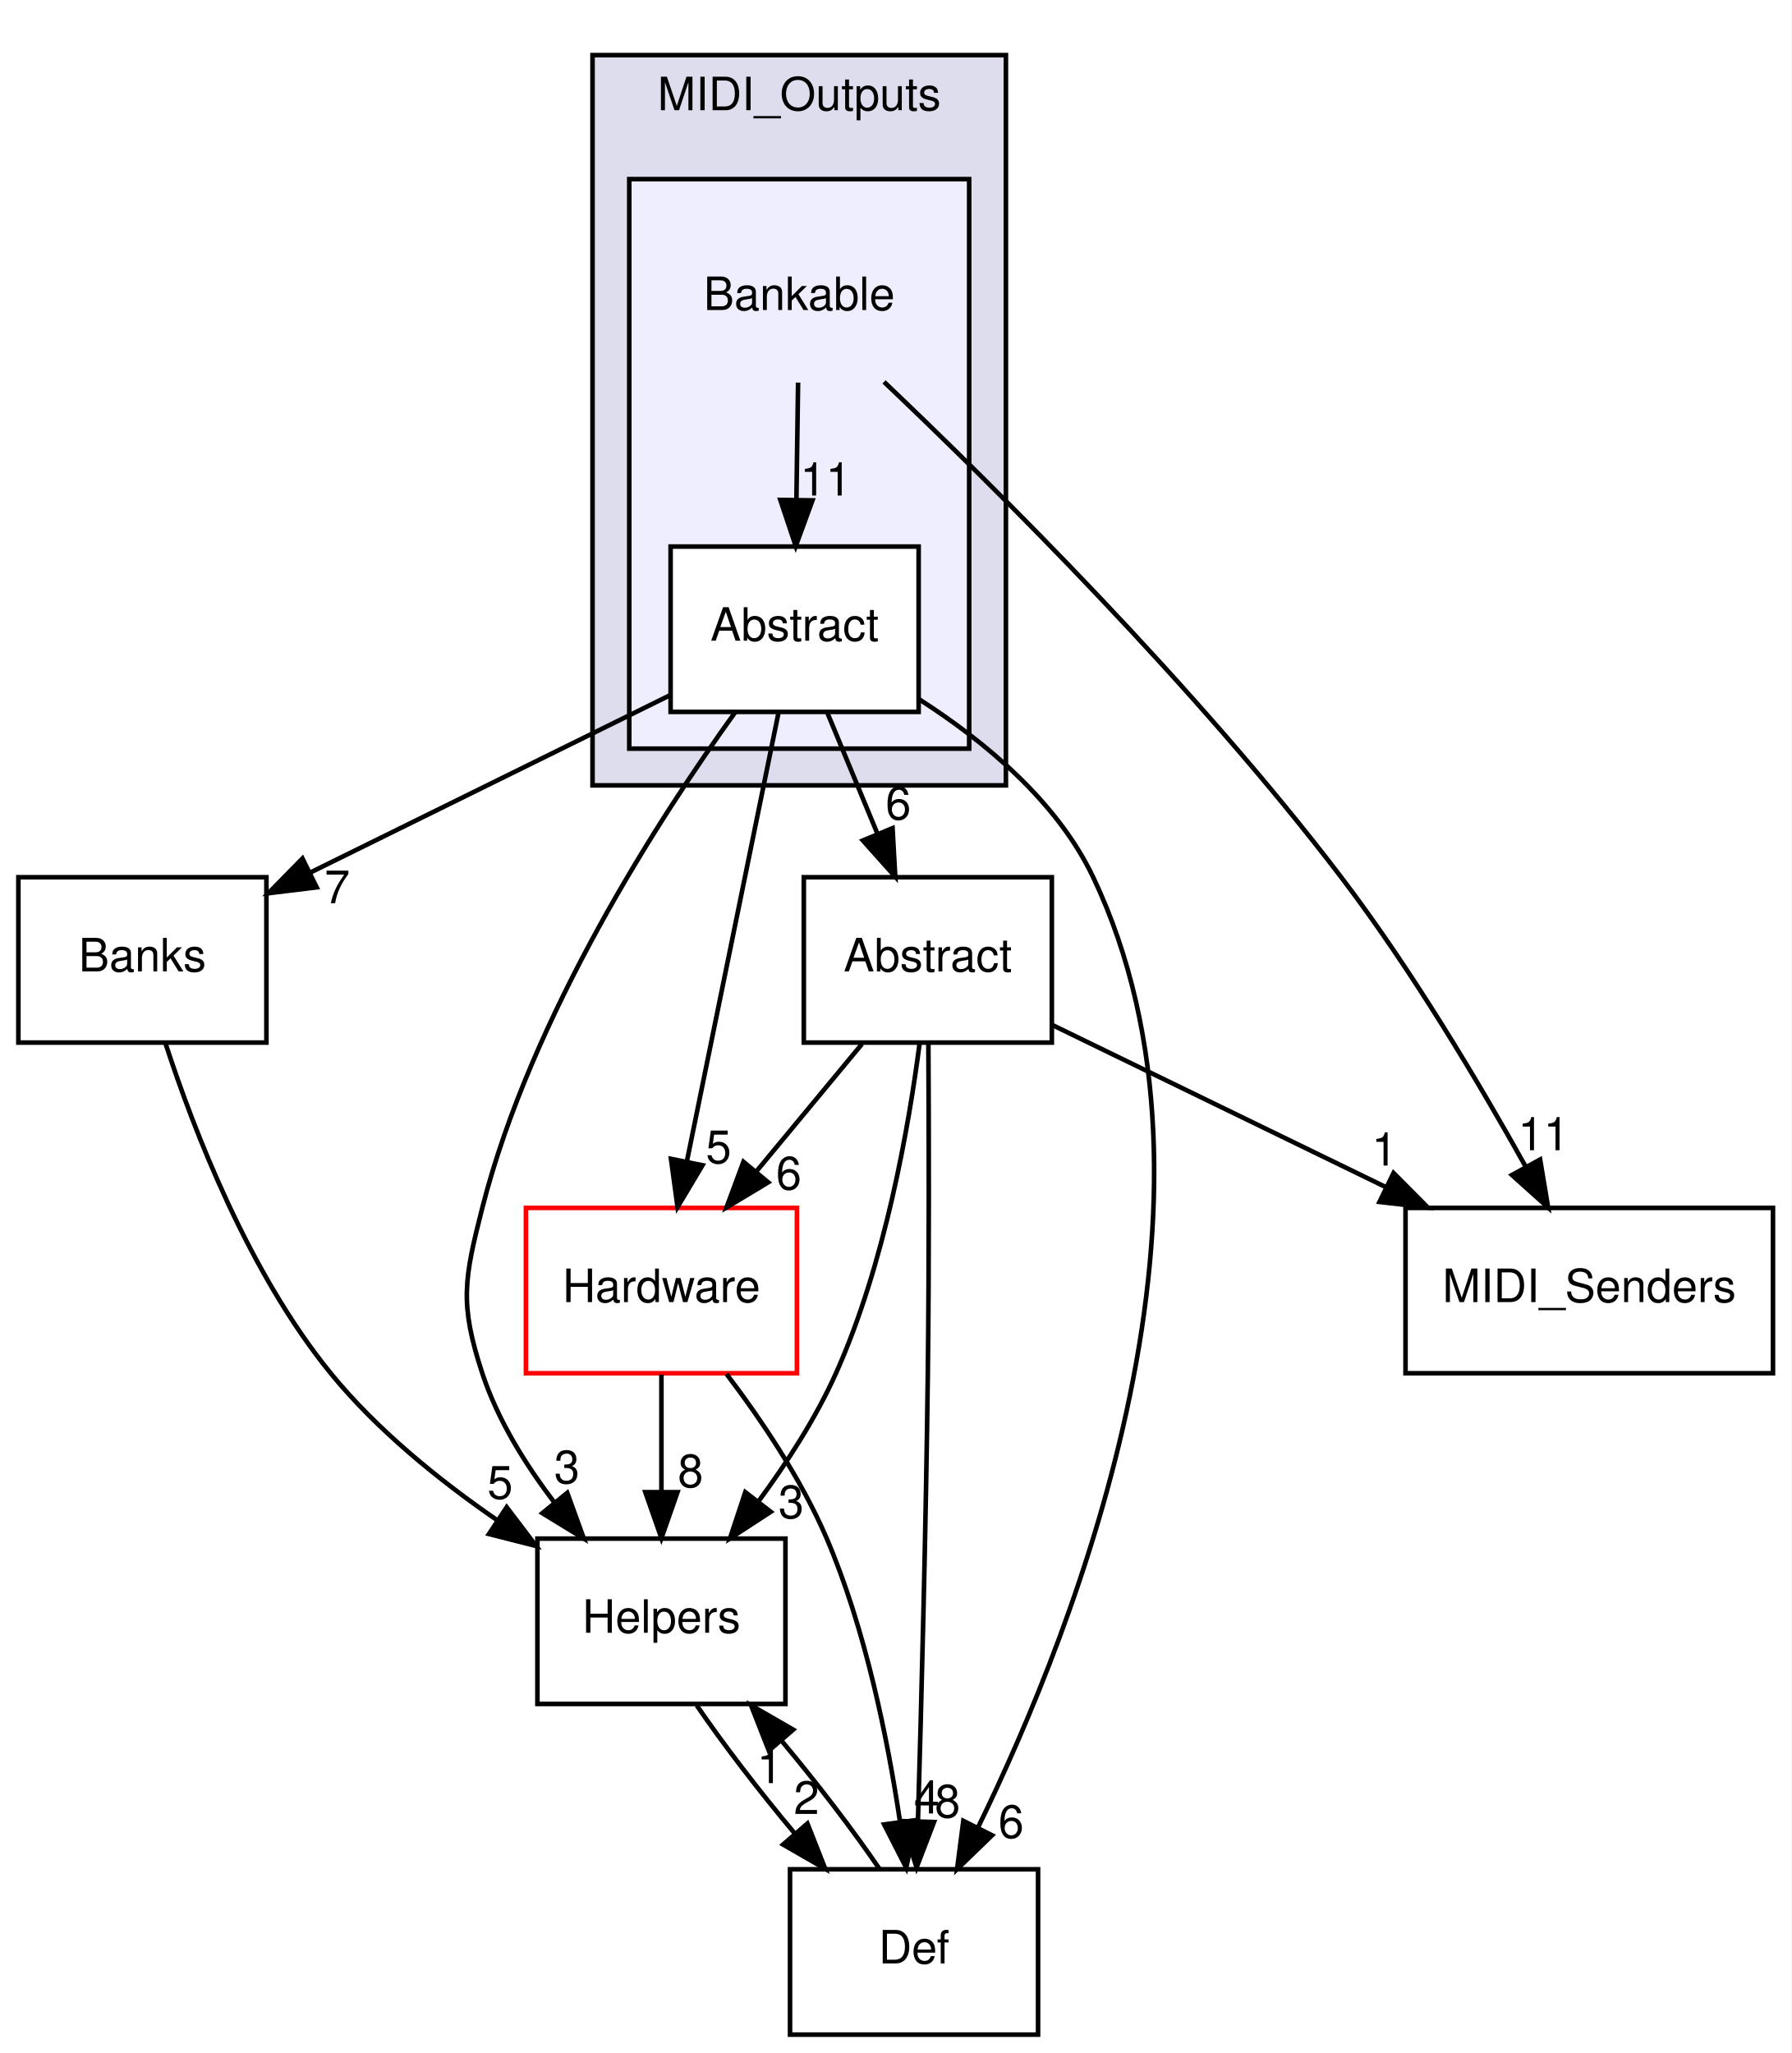
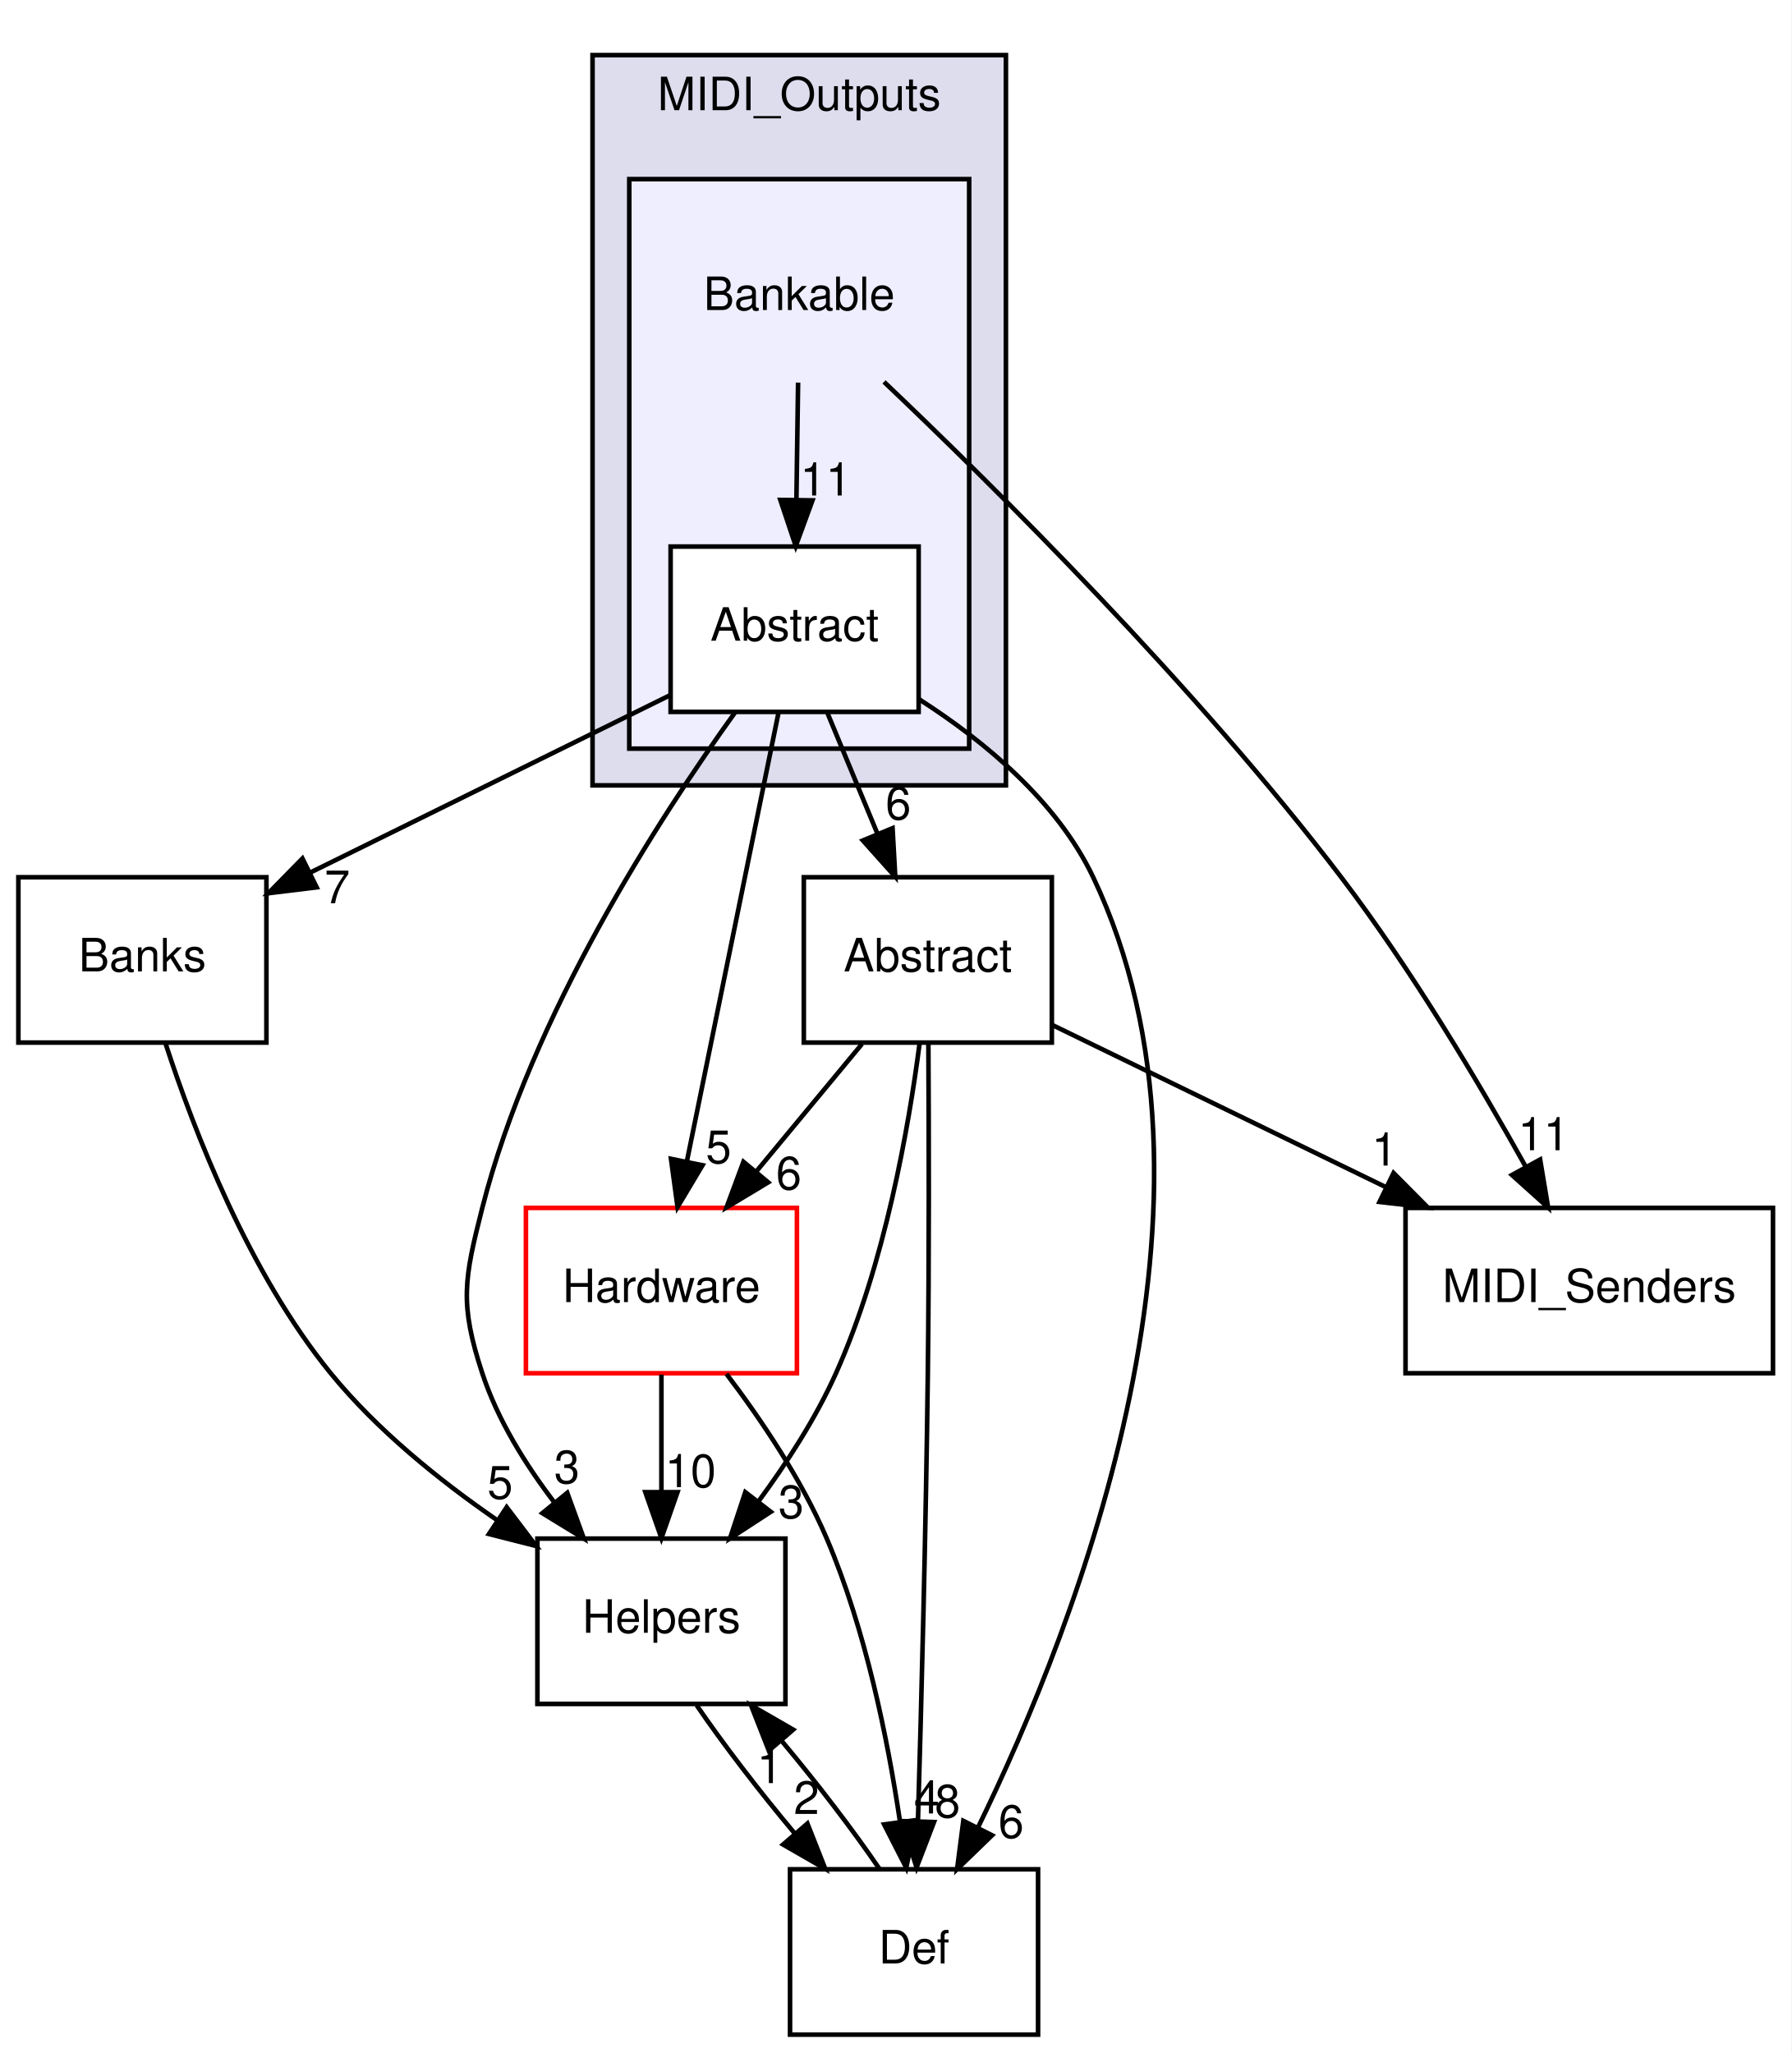
<svg xmlns="http://www.w3.org/2000/svg" xmlns:xlink="http://www.w3.org/1999/xlink" width="390pt" height="447pt" viewBox="0.00 0.00 390.00 447.00">
  <g id="graph0" class="graph" transform="scale(1 1) rotate(0) translate(4 443)">
    <polygon fill="white" stroke="none" points="-4,4 -4,-443 386,-443 386,4 -4,4" />
    <g id="clust1" class="cluster">
      <g id="a_clust1">
        <a xlink:href="dir_2203ff04ab105d4802e644d41d784e20.html" target="_top" xlink:title="MIDI_Outputs">
          <polygon fill="#ddddee" stroke="black" points="125,-272 125,-431 215,-431 215,-272 125,-272" />
          <text text-anchor="middle" x="170" y="-419" font-family="Helvetica,sans-Serif" font-size="10.00">MIDI_Outputs</text>
        </a>
      </g>
    </g>
    <g id="clust2" class="cluster">
      <g id="a_clust2">
        <a xlink:href="dir_44ddf4232b360beb1a0694523e04aed4.html" target="_top">
          <polygon fill="#eeeeff" stroke="black" points="133,-280 133,-404 207,-404 207,-280 133,-280" />
        </a>
      </g>
    </g>
    <g id="node1" class="node">
      <text text-anchor="middle" x="170" y="-375.5" font-family="Helvetica,sans-Serif" font-size="10.00">Bankable</text>
    </g>
    <g id="node2" class="node">
      <g id="a_node2">
        <a xlink:href="dir_17c7570321f71b5574e9cb129eeda335.html" target="_top" xlink:title="Abstract">
          <polygon fill="white" stroke="black" points="196,-324 142,-324 142,-288 196,-288 196,-324" />
          <text text-anchor="middle" x="169" y="-303.5" font-family="Helvetica,sans-Serif" font-size="10.00">Abstract</text>
        </a>
      </g>
    </g>
    <g id="edge7" class="edge">
      <path fill="none" stroke="black" d="M169.753,-359.697C169.643,-351.983 169.51,-342.712 169.387,-334.112" />
      <polygon fill="black" stroke="black" points="172.887,-334.053 169.244,-324.104 165.888,-334.153 172.887,-334.053" />
      <g id="a_edge7-headlabel">
        <a xlink:href="dir_000010_000024.html" target="_top" xlink:title="11">
          <text text-anchor="middle" x="175.777" y="-335.107" font-family="Helvetica,sans-Serif" font-size="10.00">11</text>
        </a>
      </g>
    </g>
    <g id="node5" class="node">
      <g id="a_node5">
        <a xlink:href="dir_f5601f71f9b8dfdd9adc4acfaf93276a.html" target="_top" xlink:title="MIDI_Senders">
          <polygon fill="none" stroke="black" points="382,-180 302,-180 302,-144 382,-144 382,-180" />
          <text text-anchor="middle" x="342" y="-159.5" font-family="Helvetica,sans-Serif" font-size="10.00">MIDI_Senders</text>
        </a>
      </g>
    </g>
    <g id="edge6" class="edge">
      <path fill="none" stroke="black" d="M188.459,-359.854C212.832,-336.703 256.353,-293.545 288,-252 303.295,-231.922 317.973,-207.263 328.155,-188.997" />
      <polygon fill="black" stroke="black" points="331.303,-190.536 333.049,-180.086 325.167,-187.166 331.303,-190.536" />
      <g id="a_edge6-headlabel">
        <a xlink:href="dir_000010_000011.html" target="_top" xlink:title="11">
          <text text-anchor="middle" x="332.061" y="-192.554" font-family="Helvetica,sans-Serif" font-size="10.00">11</text>
        </a>
      </g>
    </g>
    <g id="node3" class="node">
      <g id="a_node3">
        <a xlink:href="dir_4c1305a51ad6ea1ac7063bb4084ac14b.html" target="_top" xlink:title="Abstract">
          <polygon fill="none" stroke="black" points="225,-252 171,-252 171,-216 225,-216 225,-252" />
          <text text-anchor="middle" x="198" y="-231.5" font-family="Helvetica,sans-Serif" font-size="10.00">Abstract</text>
        </a>
      </g>
    </g>
    <g id="edge12" class="edge">
      <path fill="none" stroke="black" d="M176.169,-287.697C179.435,-279.813 183.374,-270.304 187.002,-261.546" />
      <polygon fill="black" stroke="black" points="190.32,-262.683 190.914,-252.104 183.853,-260.003 190.32,-262.683" />
      <g id="a_edge12-headlabel">
        <a xlink:href="dir_000024_000023.html" target="_top" xlink:title="6">
          <text text-anchor="middle" x="191.567" y="-264.59" font-family="Helvetica,sans-Serif" font-size="10.00">6</text>
        </a>
      </g>
    </g>
    <g id="node4" class="node">
      <g id="a_node4">
        <a xlink:href="dir_bba0a06b7c5bf1521d83c5188eb207fb.html" target="_top" xlink:title="Helpers">
          <polygon fill="none" stroke="black" points="167,-108 113,-108 113,-72 167,-72 167,-108" />
          <text text-anchor="middle" x="140" y="-87.5" font-family="Helvetica,sans-Serif" font-size="10.00">Helpers</text>
        </a>
      </g>
    </g>
    <g id="edge13" class="edge">
      <path fill="none" stroke="black" d="M156.086,-287.961C139.522,-264.927 111.659,-221.899 101,-180 97.055,-164.494 96.01,-159.202 101,-144 104.314,-133.906 110.367,-124.151 116.732,-115.821" />
      <polygon fill="black" stroke="black" points="119.498,-117.967 123.11,-108.007 114.075,-113.54 119.498,-117.967" />
      <g id="a_edge13-headlabel">
        <a xlink:href="dir_000024_000003.html" target="_top" xlink:title="3">
          <text text-anchor="middle" x="119.425" y="-120.047" font-family="Helvetica,sans-Serif" font-size="10.00">3</text>
        </a>
      </g>
    </g>
    <g id="node6" class="node">
      <g id="a_node6">
        <a xlink:href="dir_c90f87021e89d05236fc514cb49c4dcf.html" target="_top" xlink:title="Def">
          <polygon fill="none" stroke="black" points="222,-36 168,-36 168,-0 222,-0 222,-36" />
          <text text-anchor="middle" x="195" y="-15.5" font-family="Helvetica,sans-Serif" font-size="10.00">Def</text>
        </a>
      </g>
    </g>
    <g id="edge14" class="edge">
      <path fill="none" stroke="black" d="M196.173,-290.7C210.261,-281.671 226.13,-268.572 234,-252 267.03,-182.451 230.646,-89.611 208.89,-45.038" />
      <polygon fill="black" stroke="black" points="211.985,-43.401 204.371,-36.034 205.729,-46.541 211.985,-43.401" />
      <g id="a_edge14-headlabel">
        <a xlink:href="dir_000024_000014.html" target="_top" xlink:title="6">
          <text text-anchor="middle" x="216.135" y="-42.84" font-family="Helvetica,sans-Serif" font-size="10.00">6</text>
        </a>
      </g>
    </g>
    <g id="node7" class="node">
      <g id="a_node7">
        <a xlink:href="dir_392e5fed41b2de721750e308647dcb9c.html" target="_top" xlink:title="Hardware">
          <polygon fill="white" stroke="red" points="169.5,-180 110.5,-180 110.5,-144 169.5,-144 169.5,-180" />
          <text text-anchor="middle" x="140" y="-159.5" font-family="Helvetica,sans-Serif" font-size="10.00">Hardware</text>
        </a>
      </g>
    </g>
    <g id="edge15" class="edge">
      <path fill="none" stroke="black" d="M165.502,-287.871C160.538,-263.564 151.4,-218.819 145.517,-190.013" />
      <polygon fill="black" stroke="black" points="148.941,-189.287 143.51,-180.189 142.082,-190.687 148.941,-189.287" />
      <g id="a_edge15-headlabel">
        <a xlink:href="dir_000024_000001.html" target="_top" xlink:title="5">
          <text text-anchor="middle" x="152.442" y="-189.74" font-family="Helvetica,sans-Serif" font-size="10.00">5</text>
        </a>
      </g>
    </g>
    <g id="node8" class="node">
      <g id="a_node8">
        <a xlink:href="dir_96809ae32da64306a703eb7e36380126.html" target="_top" xlink:title="Banks">
          <polygon fill="none" stroke="black" points="54,-252 0,-252 0,-216 54,-216 54,-252" />
          <text text-anchor="middle" x="27" y="-231.5" font-family="Helvetica,sans-Serif" font-size="10.00">Banks</text>
        </a>
      </g>
    </g>
    <g id="edge16" class="edge">
      <path fill="none" stroke="black" d="M141.957,-291.669C119.694,-280.694 87.927,-265.034 63.426,-252.956" />
      <polygon fill="black" stroke="black" points="64.943,-249.802 54.426,-248.52 61.848,-256.081 64.943,-249.802" />
      <g id="a_edge16-headlabel">
        <a xlink:href="dir_000024_000007.html" target="_top" xlink:title="7">
          <text text-anchor="middle" x="69.423" y="-246.345" font-family="Helvetica,sans-Serif" font-size="10.00">7</text>
        </a>
      </g>
    </g>
    <g id="edge1" class="edge">
      <path fill="none" stroke="black" d="M196.225,-215.96C193.846,-197.559 188.627,-167.699 178,-144 173.622,-134.237 167.298,-124.46 161.062,-116.01" />
      <polygon fill="black" stroke="black" points="163.806,-113.836 154.93,-108.051 158.261,-118.108 163.806,-113.836" />
      <g id="a_edge1-headlabel">
        <a xlink:href="dir_000023_000003.html" target="_top" xlink:title="3">
          <text text-anchor="middle" x="168.249" y="-112.451" font-family="Helvetica,sans-Serif" font-size="10.00">3</text>
        </a>
      </g>
    </g>
    <g id="edge2" class="edge">
      <path fill="none" stroke="black" d="M225.085,-219.834C245.512,-209.904 273.968,-196.071 297.692,-184.538" />
      <polygon fill="black" stroke="black" points="299.396,-187.602 306.86,-180.082 296.336,-181.306 299.396,-187.602" />
      <g id="a_edge2-headlabel">
        <a xlink:href="dir_000023_000011.html" target="_top" xlink:title="1">
          <text text-anchor="middle" x="297.405" y="-189.227" font-family="Helvetica,sans-Serif" font-size="10.00">1</text>
        </a>
      </g>
    </g>
    <g id="edge3" class="edge">
      <path fill="none" stroke="black" d="M198.121,-215.937C198.221,-198.021 198.3,-169.029 198,-144 197.598,-110.533 196.592,-72.036 195.856,-46.708" />
      <polygon fill="black" stroke="black" points="199.345,-46.28 195.549,-36.388 192.348,-46.488 199.345,-46.28" />
      <g id="a_edge3-headlabel">
        <a xlink:href="dir_000023_000014.html" target="_top" xlink:title="8">
          <text text-anchor="middle" x="202.289" y="-47.289" font-family="Helvetica,sans-Serif" font-size="10.00">8</text>
        </a>
      </g>
    </g>
    <g id="edge4" class="edge">
      <path fill="none" stroke="black" d="M183.663,-215.697C176.709,-207.305 168.23,-197.07 160.599,-187.861" />
      <polygon fill="black" stroke="black" points="163.247,-185.571 154.172,-180.104 157.857,-190.038 163.247,-185.571" />
      <g id="a_edge4-headlabel">
        <a xlink:href="dir_000023_000001.html" target="_top" xlink:title="6">
          <text text-anchor="middle" x="167.727" y="-184.028" font-family="Helvetica,sans-Serif" font-size="10.00">6</text>
        </a>
      </g>
    </g>
    <g id="edge5" class="edge">
      <path fill="none" stroke="black" d="M147.68,-71.697C153.408,-63.305 161.257,-53.071 168.974,-43.861" />
      <polygon fill="black" stroke="black" points="171.784,-45.962 175.666,-36.104 166.484,-41.39 171.784,-45.962" />
      <g id="a_edge5-headlabel">
        <a xlink:href="dir_000003_000014.html" target="_top" xlink:title="2">
          <text text-anchor="middle" x="171.586" y="-48.039" font-family="Helvetica,sans-Serif" font-size="10.00">2</text>
        </a>
      </g>
    </g>
    <g id="edge8" class="edge">
      <path fill="none" stroke="black" d="M187.456,-36.104C181.762,-44.467 173.928,-54.694 166.209,-63.92" />
      <polygon fill="black" stroke="black" points="163.385,-61.835 159.511,-71.697 168.689,-66.403 163.385,-61.835" />
      <g id="a_edge8-headlabel">
        <a xlink:href="dir_000014_000003.html" target="_top" xlink:title="1">
          <text text-anchor="middle" x="163.579" y="-54.759" font-family="Helvetica,sans-Serif" font-size="10.00">1</text>
        </a>
      </g>
    </g>
    <g id="edge9" class="edge">
      <path fill="none" stroke="black" d="M140,-143.697C140,-135.983 140,-126.712 140,-118.112" />
      <polygon fill="black" stroke="black" points="143.5,-118.104 140,-108.104 136.5,-118.104 143.5,-118.104" />
      <g id="a_edge9-headlabel">
-         <a xlink:href="dir_000001_000003.html" target="_top" xlink:title="8">
-           <text text-anchor="middle" x="146.339" y="-119.199" font-family="Helvetica,sans-Serif" font-size="10.00">8</text>
+         <a xlink:href="dir_000001_000003.html" target="_top" xlink:title="10">
+           <text text-anchor="middle" x="146.339" y="-119.199" font-family="Helvetica,sans-Serif" font-size="10.00">10</text>
        </a>
      </g>
    </g>
    <g id="edge10" class="edge">
      <path fill="none" stroke="black" d="M154.165,-143.851C161.69,-133.93 170.497,-120.89 176,-108 184.413,-88.293 189.245,-64.488 191.928,-46.458" />
      <polygon fill="black" stroke="black" points="195.427,-46.705 193.303,-36.325 188.49,-45.764 195.427,-46.705" />
      <g id="a_edge10-headlabel">
        <a xlink:href="dir_000001_000014.html" target="_top" xlink:title="4">
          <text text-anchor="middle" x="197.757" y="-48.149" font-family="Helvetica,sans-Serif" font-size="10.00">4</text>
        </a>
      </g>
    </g>
    <g id="edge11" class="edge">
      <path fill="none" stroke="black" d="M32.023,-215.85C38.214,-196.812 50.156,-165.888 68,-144 78.04,-131.684 91.565,-120.743 104.181,-112.046" />
      <polygon fill="black" stroke="black" points="106.311,-114.834 112.716,-106.394 102.446,-108.997 106.311,-114.834" />
      <g id="a_edge11-headlabel">
        <a xlink:href="dir_000007_000003.html" target="_top" xlink:title="5">
          <text text-anchor="middle" x="104.881" y="-116.685" font-family="Helvetica,sans-Serif" font-size="10.00">5</text>
        </a>
      </g>
    </g>
  </g>
</svg>
